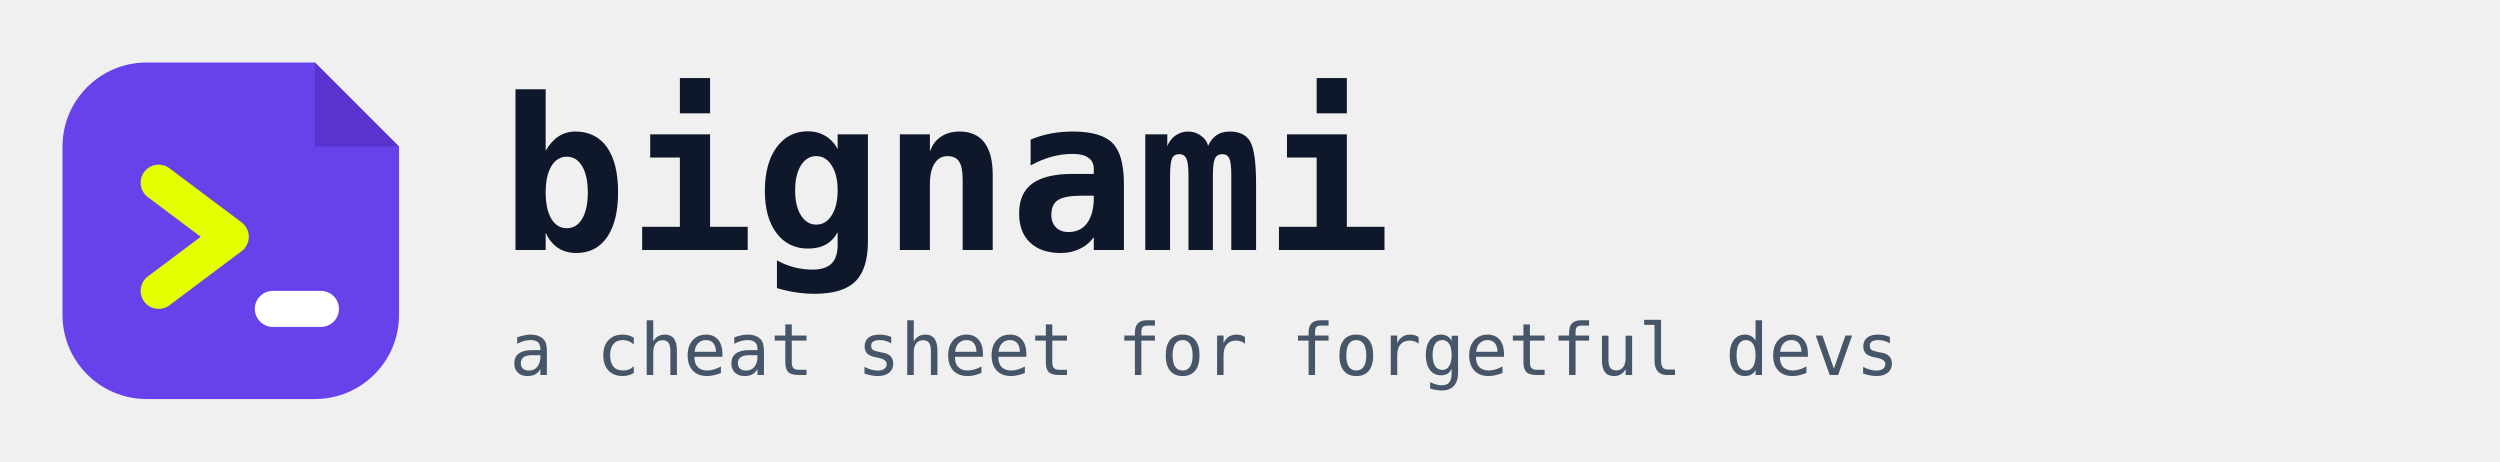
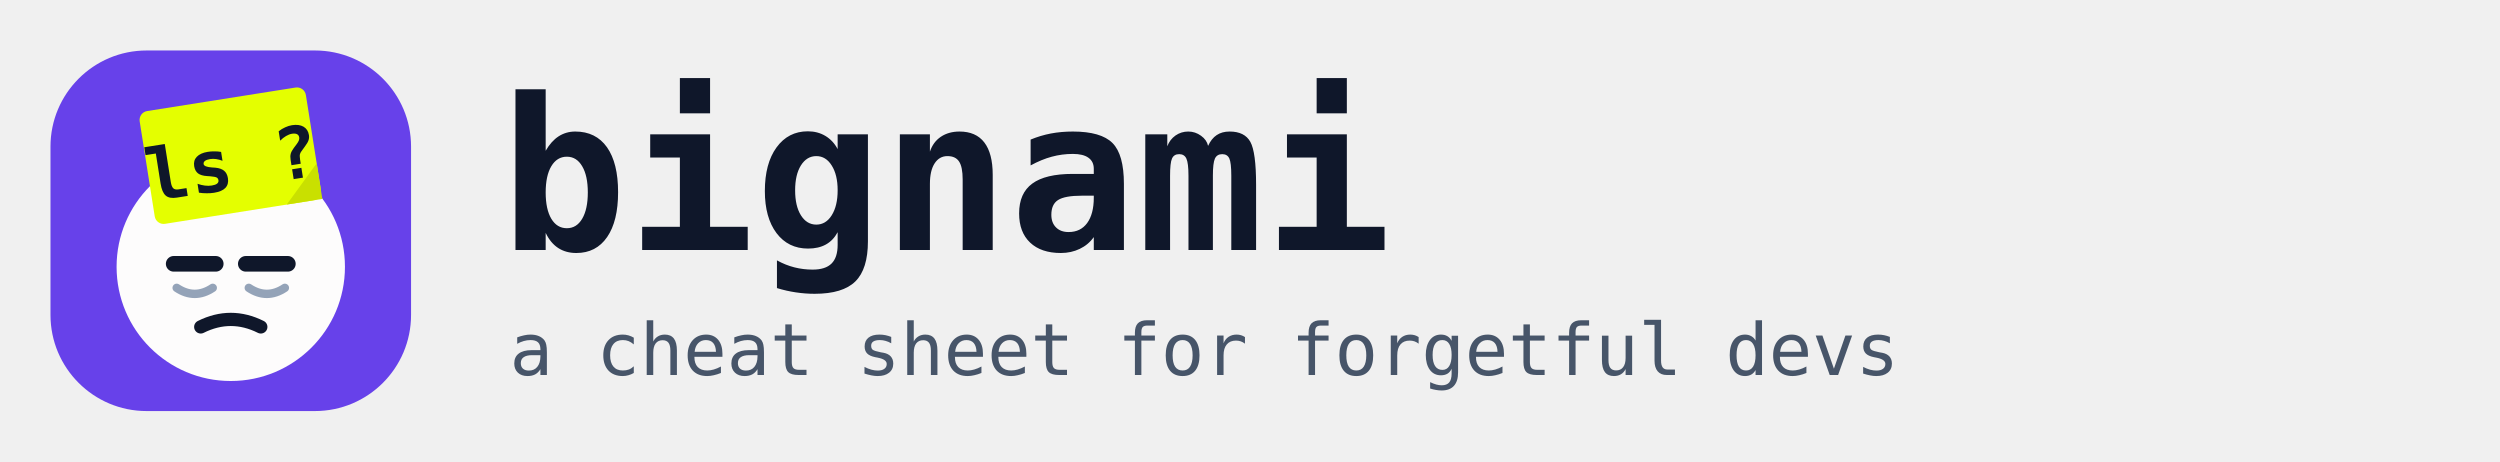
<svg xmlns="http://www.w3.org/2000/svg" width="520" height="96" viewBox="0 0 520 96" role="img" aria-label="bignami, a cheat sheet for forgetful devs">
  <g transform="translate(8 8) scale(1.25)">
-     <path d="M18 4H46L60 18V46A14 14 0 0 1 46 60H18A14 14 0 0 1 4 46V18A14 14 0 0 1 18 4Z" fill="#6741EA" />
-     <path d="M46 4V18H60Z" fill="#5A33CF" />
-     <path d="M20 24l12 9-12 9" fill="none" stroke="#E4FF00" stroke-width="6" stroke-linecap="round" stroke-linejoin="round" />
-     <rect x="36" y="42" width="14" height="6" rx="3" fill="#fff" />
+     <rect x="2" y="2" width="60" height="60" rx="16" fill="#6741EA" />
+     <circle cx="32" cy="38" r="19" fill="#FDFCFC" />
+     <path d="M22.5 37.5h7M34.5 37.5h7" stroke="#0F172A" stroke-width="2.6" stroke-linecap="round" />
+     <path d="M23 41.5q3 2 6 0M35 41.5q3 2 6 0" fill="none" stroke="#94A3B8" stroke-width="1.4" stroke-linecap="round" />
+     <path d="M27 48q5-2.5 10 0" fill="none" stroke="#0F172A" stroke-width="2.2" stroke-linecap="round" />
+     <g transform="rotate(-9 32 20)">
+       <rect x="18" y="10" width="28" height="19" rx="1.5" fill="#E4FF00" />
+       <path d="M40 29h6v-6z" fill="#C9E000" />
+       <text x="32" y="25" text-anchor="middle" font-family="Menlo,Consolas,monospace" font-size="12" font-weight="700" fill="#0F172A">ls ?</text>
+     </g>
  </g>
  <text x="104" y="52" font-family="Menlo,SFMono-Regular,Consolas,'DejaVu Sans Mono',monospace" font-size="44" font-weight="700" fill="#0F172A">bignami</text>
  <text x="106" y="78" font-family="Menlo,SFMono-Regular,Consolas,'DejaVu Sans Mono',monospace" font-size="15" fill="#475569">a cheat sheet for forgetful devs</text>
</svg>
